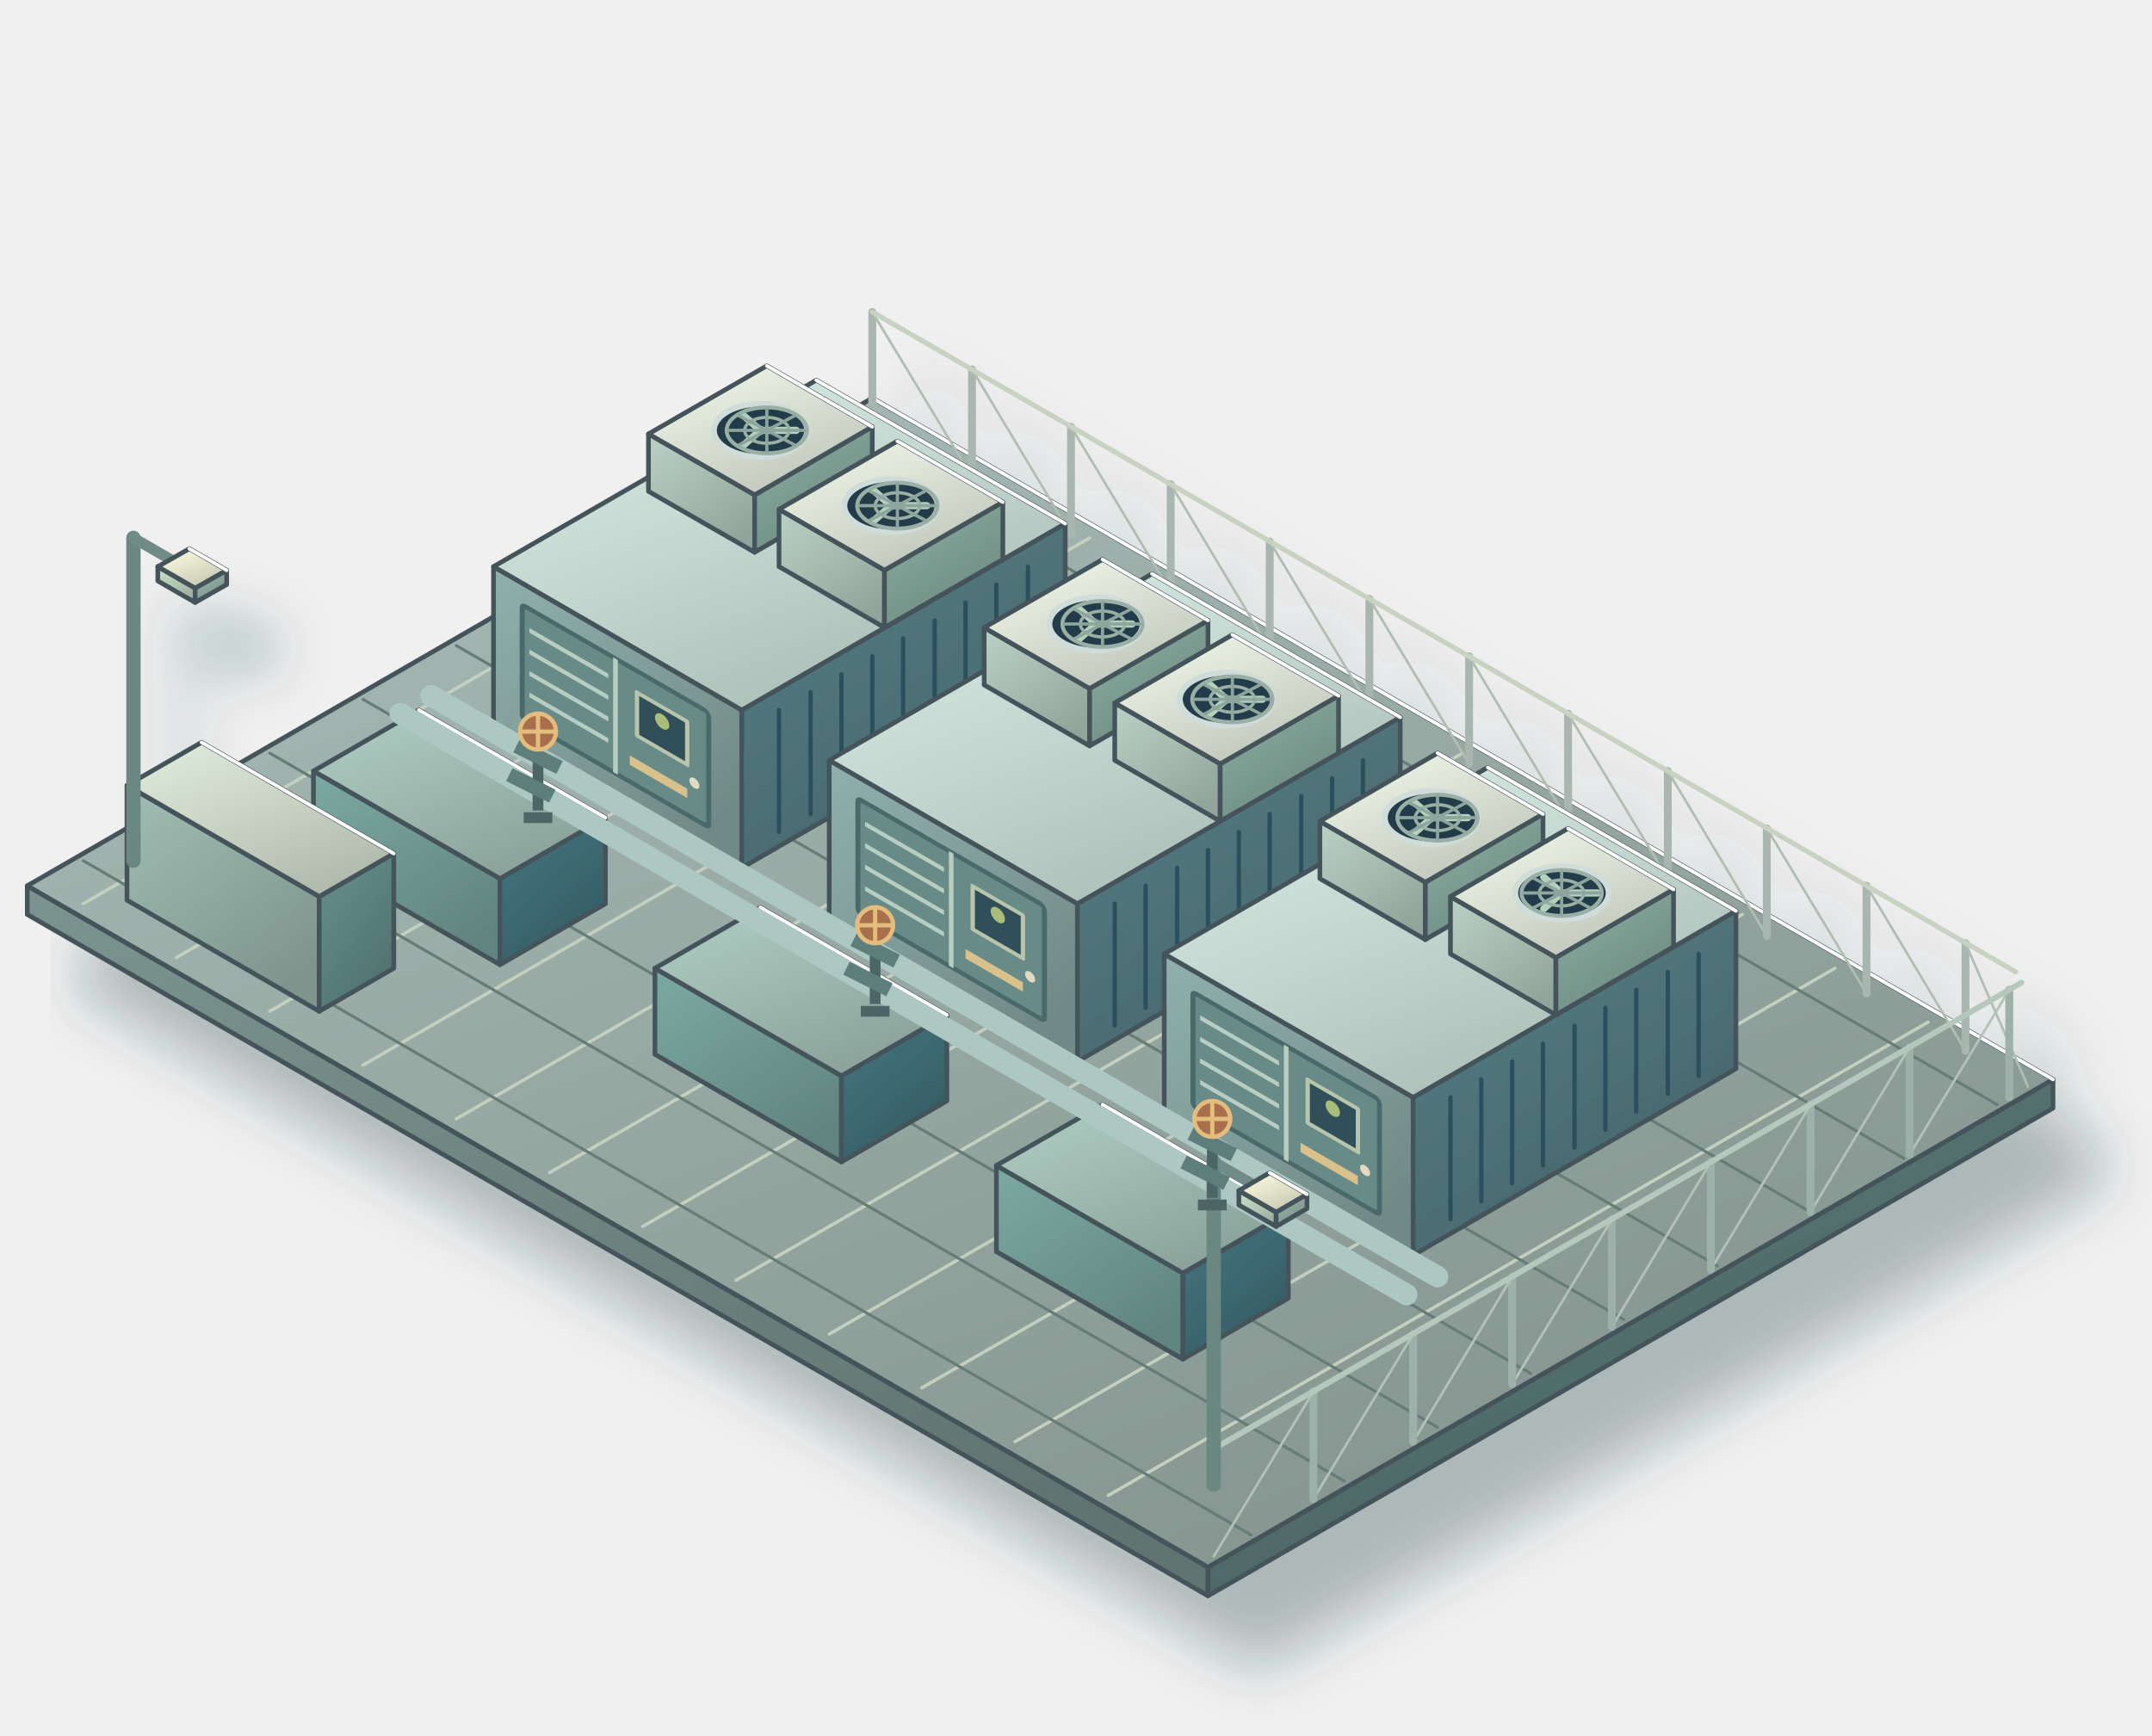
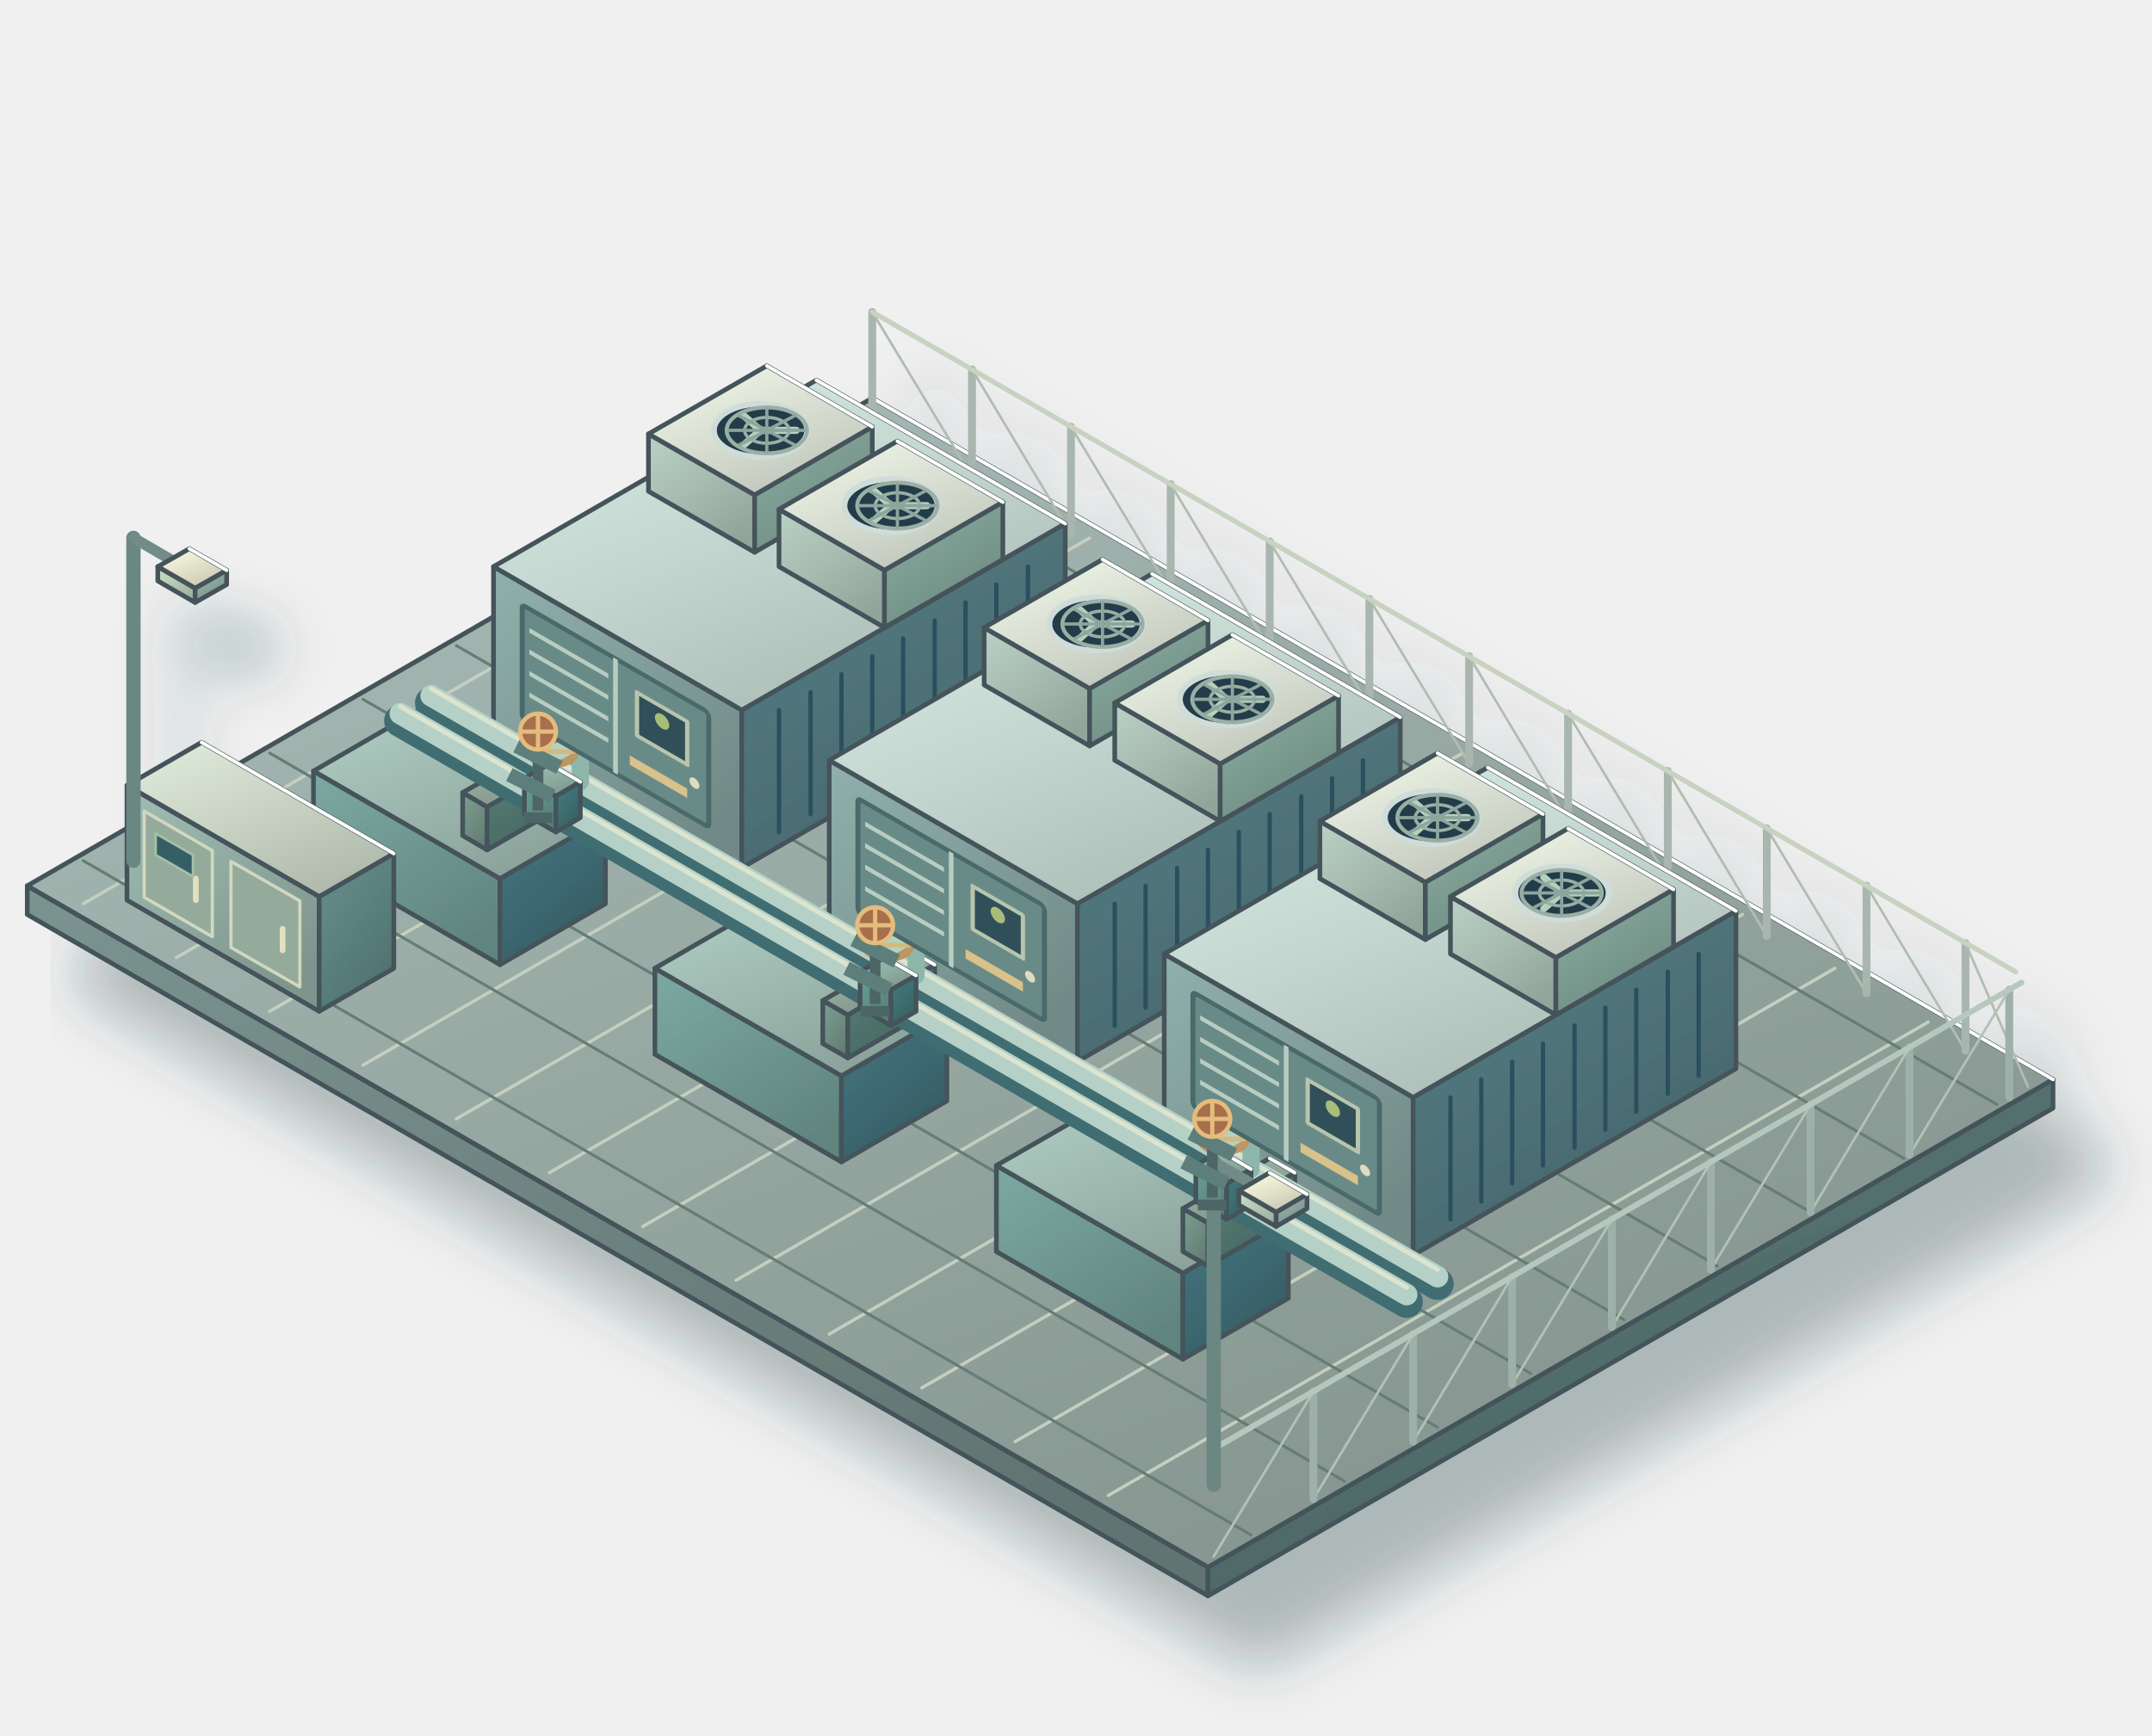
<svg xmlns="http://www.w3.org/2000/svg" viewBox="15 -12 300 242">
  <defs>
    <radialGradient id="foliage" cx="30%" cy="25%">
      <stop stop-color="#c6d58b" />
      <stop offset=".4" stop-color="#729558" />
      <stop offset="1" stop-color="#355d47" />
    </radialGradient>
    <linearGradient id="glass" x2="1" y2="1">
      <stop stop-color="#b4d8dc" />
      <stop offset=".45" stop-color="#4f7d8a" />
      <stop offset=".5" stop-color="#b3cace" />
      <stop offset="1" stop-color="#355461" />
    </linearGradient>
    <filter id="shadow" x="-35%" y="-35%" width="180%" height="190%">
      <feDropShadow dx="7" dy="10" stdDeviation="4" flood-color="#223c3c" flood-opacity=".32" />
    </filter>
    <linearGradient id="a7bbb0-wall" x1="0" y1="0" x2=".65" y2="1">
      <stop stop-color="#bbd1c5" />
      <stop offset=".52" stop-color="#a7bbb0" />
      <stop offset="1" stop-color="#93a59b" />
    </linearGradient>
    <linearGradient id="7c9c91-shade" x1="0" y1="0" x2=".65" y2="1">
      <stop stop-color="#8bafa2" />
      <stop offset=".52" stop-color="#7c9c91" />
      <stop offset="1" stop-color="#6d8980" />
    </linearGradient>
    <linearGradient id="d9e0d3-roof" x1="0" y1="0" x2=".65" y2="1">
      <stop stop-color="#f3fbec" />
      <stop offset=".52" stop-color="#d9e0d3" />
      <stop offset="1" stop-color="#bfc5ba" />
    </linearGradient>
    <linearGradient id="6e8480-wall" x1="0" y1="0" x2=".65" y2="1">
      <stop stop-color="#7b948f" />
      <stop offset=".52" stop-color="#6e8480" />
      <stop offset="1" stop-color="#617471" />
    </linearGradient>
    <linearGradient id="526f6c-shade" x1="0" y1="0" x2=".65" y2="1">
      <stop stop-color="#5c7c79" />
      <stop offset=".52" stop-color="#526f6c" />
      <stop offset="1" stop-color="#48625f" />
    </linearGradient>
    <linearGradient id="98a9a4-roof" x1="0" y1="0" x2=".65" y2="1">
      <stop stop-color="#aabdb8" />
      <stop offset=".52" stop-color="#98a9a4" />
      <stop offset="1" stop-color="#869590" />
    </linearGradient>
    <linearGradient id="819d99-wall" x1="0" y1="0" x2=".65" y2="1">
      <stop stop-color="#90b0ab" />
      <stop offset=".52" stop-color="#819d99" />
      <stop offset="1" stop-color="#728a87" />
    </linearGradient>
    <linearGradient id="4e7278-shade" x1="0" y1="0" x2=".65" y2="1">
      <stop stop-color="#578086" />
      <stop offset=".52" stop-color="#4e7278" />
      <stop offset="1" stop-color="#45646a" />
    </linearGradient>
    <linearGradient id="c3d6cf-roof" x1="0" y1="0" x2=".65" y2="1">
      <stop stop-color="#daf0e8" />
      <stop offset=".52" stop-color="#c3d6cf" />
      <stop offset="1" stop-color="#acbcb6" />
    </linearGradient>
    <linearGradient id="6e9790-wall" x1="0" y1="0" x2=".65" y2="1">
      <stop stop-color="#7ba9a1" />
      <stop offset=".52" stop-color="#6e9790" />
      <stop offset="1" stop-color="#61857f" />
    </linearGradient>
    <linearGradient id="3d6972-shade" x1="0" y1="0" x2=".65" y2="1">
      <stop stop-color="#447680" />
      <stop offset=".52" stop-color="#3d6972" />
      <stop offset="1" stop-color="#365c64" />
    </linearGradient>
    <linearGradient id="9db8af-roof" x1="0" y1="0" x2=".65" y2="1">
      <stop stop-color="#b0cec4" />
      <stop offset=".52" stop-color="#9db8af" />
      <stop offset="1" stop-color="#8aa29a" />
+     </linearGradient>
+     <linearGradient id="708e82-wall" x1="0" y1="0" x2=".65" y2="1">
+       <stop stop-color="#7d9f92" />
+       <stop offset=".52" stop-color="#708e82" />
+       <stop offset="1" stop-color="#637d72" />
+     </linearGradient>
+     <linearGradient id="4f736b-shade" x1="0" y1="0" x2=".65" y2="1">
+       <stop stop-color="#588178" />
+       <stop offset=".52" stop-color="#4f736b" />
+       <stop offset="1" stop-color="#46655e" />
+     </linearGradient>
+     <linearGradient id="91a79a-roof" x1="0" y1="0" x2=".65" y2="1">
+       <stop stop-color="#a2bbac" />
+       <stop offset=".52" stop-color="#91a79a" />
+       <stop offset="1" stop-color="#809388" />
+     </linearGradient>
+     <linearGradient id="608f85-wall" x1="0" y1="0" x2=".65" y2="1">
+       <stop stop-color="#6ca095" />
+       <stop offset=".52" stop-color="#608f85" />
+       <stop offset="1" stop-color="#547e75" />
+     </linearGradient>
+     <linearGradient id="3d6f71-shade" x1="0" y1="0" x2=".65" y2="1">
+       <stop stop-color="#447c7f" />
+       <stop offset=".52" stop-color="#3d6f71" />
+       <stop offset="1" stop-color="#366263" />
+     </linearGradient>
+     <linearGradient id="8eada1-roof" x1="0" y1="0" x2=".65" y2="1">
+       <stop stop-color="#9fc2b4" />
+       <stop offset=".52" stop-color="#8eada1" />
+       <stop offset="1" stop-color="#7d988e" />
    </linearGradient>
    <linearGradient id="8fa9a0-wall" x1="0" y1="0" x2=".65" y2="1">
      <stop stop-color="#a0bdb3" />
      <stop offset=".52" stop-color="#8fa9a0" />
      <stop offset="1" stop-color="#7e958d" />
    </linearGradient>
    <linearGradient id="5b817e-shade" x1="0" y1="0" x2=".65" y2="1">
      <stop stop-color="#66908d" />
      <stop offset=".52" stop-color="#5b817e" />
      <stop offset="1" stop-color="#50726f" />
    </linearGradient>
    <linearGradient id="c9d4c5-roof" x1="0" y1="0" x2=".65" y2="1">
      <stop stop-color="#e1eddd" />
      <stop offset=".52" stop-color="#c9d4c5" />
      <stop offset="1" stop-color="#b1bbad" />
    </linearGradient>
    <linearGradient id="b5c8b3-wall" x1="0" y1="0" x2=".65" y2="1">
      <stop stop-color="#cbe0c8" />
      <stop offset=".52" stop-color="#b5c8b3" />
      <stop offset="1" stop-color="#9fb09e" />
    </linearGradient>
    <linearGradient id="8ba59c-shade" x1="0" y1="0" x2=".65" y2="1">
      <stop stop-color="#9cb9af" />
      <stop offset=".52" stop-color="#8ba59c" />
      <stop offset="1" stop-color="#7a9189" />
    </linearGradient>
    <linearGradient id="e4e4cb-roof" x1="0" y1="0" x2=".65" y2="1">
      <stop stop-color="#ffffe3" />
      <stop offset=".52" stop-color="#e4e4cb" />
      <stop offset="1" stop-color="#c9c9b3" />
    </linearGradient>
  </defs>
  <style>.crane-boom{transform-origin:147px 21px;animation:sway 7s ease-in-out infinite alternate}@keyframes sway{to{transform:rotate(2deg)}}@media(prefers-reduced-motion:reduce){*{animation:none!important}}</style>
  <g filter="url(#shadow)">
    <polygon points="18.8,115.5 183.4,210.5 183.4,206.5 18.8,111.5" fill="url(#6e8480-wall)" stroke="#44535a" stroke-width="0.65" stroke-linejoin="round" />
    <polygon points="301.2,142.5 183.4,210.5 183.4,206.5 301.2,138.5" fill="url(#526f6c-shade)" stroke="#44535a" stroke-width="0.65" stroke-linejoin="round" />
    <polygon points="136.6,43.5 301.2,138.5 183.4,206.5 18.8,111.5" fill="url(#98a9a4-roof)" stroke="#44535a" stroke-width="0.65" stroke-linejoin="round" />
    <path d="M136.6,43.5 L301.2,138.5" fill="none" stroke="#ffffff" stroke-width="0.5" stroke-linecap="round" />
    <path d="M140.9,48.0 L26.6,114.0" fill="none" stroke="#c5cfbf" stroke-width="0.45" stroke-linecap="round" />
    <path d="M153.9,55.5 L39.6,121.5" fill="none" stroke="#c5cfbf" stroke-width="0.45" stroke-linecap="round" />
    <path d="M166.9,63.0 L52.6,129.0" fill="none" stroke="#c5cfbf" stroke-width="0.45" stroke-linecap="round" />
    <path d="M179.9,70.5 L65.6,136.5" fill="none" stroke="#c5cfbf" stroke-width="0.45" stroke-linecap="round" />
    <path d="M192.9,78.0 L78.6,144.0" fill="none" stroke="#c5cfbf" stroke-width="0.45" stroke-linecap="round" />
    <path d="M205.9,85.5 L91.6,151.5" fill="none" stroke="#c5cfbf" stroke-width="0.45" stroke-linecap="round" />
    <path d="M218.9,93.0 L104.6,159.0" fill="none" stroke="#c5cfbf" stroke-width="0.45" stroke-linecap="round" />
    <path d="M231.9,100.5 L117.6,166.5" fill="none" stroke="#c5cfbf" stroke-width="0.45" stroke-linecap="round" />
    <path d="M244.9,108.0 L130.6,174.0" fill="none" stroke="#c5cfbf" stroke-width="0.45" stroke-linecap="round" />
    <path d="M257.9,115.5 L143.5,181.5" fill="none" stroke="#c5cfbf" stroke-width="0.45" stroke-linecap="round" />
    <path d="M270.8,123.0 L156.5,189.0" fill="none" stroke="#c5cfbf" stroke-width="0.45" stroke-linecap="round" />
    <path d="M283.8,130.5 L169.5,196.5" fill="none" stroke="#c5cfbf" stroke-width="0.45" stroke-linecap="round" />
    <path d="M130.6,48.0 L293.4,142.0" fill="none" stroke="#657d76" stroke-width="0.4" stroke-linecap="round" />
    <path d="M117.6,55.5 L280.4,149.5" fill="none" stroke="#657d76" stroke-width="0.4" stroke-linecap="round" />
    <path d="M104.6,63.0 L267.4,157.0" fill="none" stroke="#657d76" stroke-width="0.4" stroke-linecap="round" />
    <path d="M91.6,70.5 L254.4,164.5" fill="none" stroke="#657d76" stroke-width="0.4" stroke-linecap="round" />
    <path d="M78.6,78.0 L241.4,172.0" fill="none" stroke="#657d76" stroke-width="0.4" stroke-linecap="round" />
    <path d="M65.6,85.5 L228.4,179.5" fill="none" stroke="#657d76" stroke-width="0.4" stroke-linecap="round" />
    <path d="M52.6,93.0 L215.4,187.0" fill="none" stroke="#657d76" stroke-width="0.4" stroke-linecap="round" />
    <path d="M39.6,100.5 L202.4,194.5" fill="none" stroke="#657d76" stroke-width="0.4" stroke-linecap="round" />
    <path d="M26.6,108.0 L189.4,202.0" fill="none" stroke="#657d76" stroke-width="0.4" stroke-linecap="round" />
    <path d="M136.6,46.5 L136.6,31.5" fill="none" stroke="#a9b6af" stroke-width="1.1" stroke-linecap="round" />
    <path d="M136.6,31.5 L150.5,54.5" fill="none" stroke="#b0bdb1" stroke-width="0.35" stroke-linecap="round" />
    <path d="M150.5,54.5 L150.5,39.5" fill="none" stroke="#a9b6af" stroke-width="1.1" stroke-linecap="round" />
    <path d="M150.5,39.5 L164.3,62.5" fill="none" stroke="#b0bdb1" stroke-width="0.35" stroke-linecap="round" />
    <path d="M164.3,62.5 L164.3,47.5" fill="none" stroke="#a9b6af" stroke-width="1.1" stroke-linecap="round" />
    <path d="M164.3,47.5 L178.2,70.5" fill="none" stroke="#b0bdb1" stroke-width="0.35" stroke-linecap="round" />
    <path d="M178.2,70.5 L178.2,55.5" fill="none" stroke="#a9b6af" stroke-width="1.1" stroke-linecap="round" />
    <path d="M178.2,55.5 L192.0,78.5" fill="none" stroke="#b0bdb1" stroke-width="0.35" stroke-linecap="round" />
    <path d="M192.0,78.5 L192.0,63.5" fill="none" stroke="#a9b6af" stroke-width="1.1" stroke-linecap="round" />
    <path d="M192.0,63.5 L205.9,86.5" fill="none" stroke="#b0bdb1" stroke-width="0.35" stroke-linecap="round" />
    <path d="M205.9,86.5 L205.9,71.5" fill="none" stroke="#a9b6af" stroke-width="1.1" stroke-linecap="round" />
    <path d="M205.9,71.5 L219.8,94.5" fill="none" stroke="#b0bdb1" stroke-width="0.35" stroke-linecap="round" />
    <path d="M219.8,94.5 L219.8,79.5" fill="none" stroke="#a9b6af" stroke-width="1.1" stroke-linecap="round" />
    <path d="M219.8,79.5 L233.6,102.5" fill="none" stroke="#b0bdb1" stroke-width="0.35" stroke-linecap="round" />
    <path d="M233.6,102.5 L233.6,87.5" fill="none" stroke="#a9b6af" stroke-width="1.1" stroke-linecap="round" />
    <path d="M233.6,87.5 L247.5,110.5" fill="none" stroke="#b0bdb1" stroke-width="0.35" stroke-linecap="round" />
    <path d="M247.5,110.5 L247.5,95.5" fill="none" stroke="#a9b6af" stroke-width="1.1" stroke-linecap="round" />
    <path d="M247.5,95.5 L261.3,118.5" fill="none" stroke="#b0bdb1" stroke-width="0.35" stroke-linecap="round" />
    <path d="M261.3,118.5 L261.3,103.5" fill="none" stroke="#a9b6af" stroke-width="1.1" stroke-linecap="round" />
    <path d="M261.3,103.5 L275.2,126.5" fill="none" stroke="#b0bdb1" stroke-width="0.35" stroke-linecap="round" />
    <path d="M275.2,126.5 L275.2,111.5" fill="none" stroke="#a9b6af" stroke-width="1.1" stroke-linecap="round" />
    <path d="M275.2,111.5 L289.0,134.5" fill="none" stroke="#b0bdb1" stroke-width="0.35" stroke-linecap="round" />
    <path d="M289.0,134.5 L289.0,119.5" fill="none" stroke="#a9b6af" stroke-width="1.1" stroke-linecap="round" />
    <path d="M289.0,119.5 L297.7,139.5" fill="none" stroke="#b0bdb1" stroke-width="0.35" stroke-linecap="round" />
    <path d="M136.6,31.5 L296.0,123.5" fill="none" stroke="#c8d2c1" stroke-width="0.7" stroke-linecap="round" />
    <path d="M295.1,141.0 L295.1,126.0" fill="none" stroke="#9eb0aa" stroke-width="1.1" stroke-linecap="round" />
    <path d="M295.1,126.0 L281.2,149.0" fill="none" stroke="#b4c2b6" stroke-width="0.35" stroke-linecap="round" />
    <path d="M281.2,149.0 L281.2,134.0" fill="none" stroke="#9eb0aa" stroke-width="1.1" stroke-linecap="round" />
    <path d="M281.2,134.0 L267.4,157.0" fill="none" stroke="#b4c2b6" stroke-width="0.35" stroke-linecap="round" />
    <path d="M267.4,157.0 L267.4,142.0" fill="none" stroke="#9eb0aa" stroke-width="1.1" stroke-linecap="round" />
    <path d="M267.4,142.0 L253.5,165.0" fill="none" stroke="#b4c2b6" stroke-width="0.35" stroke-linecap="round" />
    <path d="M253.5,165.0 L253.5,150.0" fill="none" stroke="#9eb0aa" stroke-width="1.1" stroke-linecap="round" />
    <path d="M253.5,150.0 L239.7,173.0" fill="none" stroke="#b4c2b6" stroke-width="0.35" stroke-linecap="round" />
    <path d="M239.7,173.0 L239.7,158.0" fill="none" stroke="#9eb0aa" stroke-width="1.1" stroke-linecap="round" />
    <path d="M239.7,158.0 L225.8,181.0" fill="none" stroke="#b4c2b6" stroke-width="0.35" stroke-linecap="round" />
    <path d="M225.8,181.0 L225.8,166.0" fill="none" stroke="#9eb0aa" stroke-width="1.1" stroke-linecap="round" />
    <path d="M225.8,166.0 L212.0,189.0" fill="none" stroke="#b4c2b6" stroke-width="0.35" stroke-linecap="round" />
    <path d="M212.0,189.0 L212.0,174.0" fill="none" stroke="#9eb0aa" stroke-width="1.1" stroke-linecap="round" />
    <path d="M212.0,174.0 L198.1,197.0" fill="none" stroke="#b4c2b6" stroke-width="0.35" stroke-linecap="round" />
    <path d="M198.1,197.0 L198.1,182.0" fill="none" stroke="#9eb0aa" stroke-width="1.1" stroke-linecap="round" />
    <path d="M198.1,182.0 L184.2,205.0" fill="none" stroke="#b4c2b6" stroke-width="0.35" stroke-linecap="round" />
    <path d="M296.8,125.0 L184.2,190.0" fill="none" stroke="#b6c8be" stroke-width="0.8" stroke-linecap="round" />
    <polygon points="83.8,89.0 118.4,109.0 118.4,87.0 83.8,67.0" fill="url(#819d99-wall)" stroke="#44535a" stroke-width="0.65" stroke-linejoin="round" />
    <polygon points="163.5,83.0 118.4,109.0 118.4,87.0 163.5,61.0" fill="url(#4e7278-shade)" stroke="#44535a" stroke-width="0.65" stroke-linejoin="round" />
    <polygon points="128.8,41.0 163.5,61.0 118.4,87.0 83.8,67.0" fill="url(#c3d6cf-roof)" stroke="#44535a" stroke-width="0.65" stroke-linejoin="round" />
    <path d="M128.8,41.0 L163.5,61.0" fill="none" stroke="#ffffff" stroke-width="0.5" stroke-linecap="round" />
    <polygon points="105.4,56.5 120.2,65.0 120.2,57.0 105.4,48.5" fill="url(#a7bbb0-wall)" stroke="#44535a" stroke-width="0.65" stroke-linejoin="round" />
    <polygon points="136.6,55.5 120.2,65.0 120.2,57.0 136.6,47.5" fill="url(#7c9c91-shade)" stroke="#44535a" stroke-width="0.65" stroke-linejoin="round" />
    <polygon points="121.9,39.0 136.6,47.5 120.2,57.0 105.4,48.5" fill="url(#d9e0d3-roof)" stroke="#44535a" stroke-width="0.65" stroke-linejoin="round" />
    <path d="M121.9,39.0 L136.6,47.5" fill="none" stroke="#ffffff" stroke-width="0.5" stroke-linecap="round" />
    <ellipse cx="121.03" cy="48.0" rx="6.5" ry="3.7" fill="#203d49" stroke="#d0dcda" stroke-width=".8" />
    <path d="M121.0,48.0 L126.0,48.0" fill="none" stroke="#b5d0bc" stroke-width="1" stroke-linecap="round" />
    <path d="M121.0,48.0 L118.5,50.2" fill="none" stroke="#b5d0bc" stroke-width="1" stroke-linecap="round" />
    <path d="M121.0,48.0 L118.5,45.8" fill="none" stroke="#b5d0bc" stroke-width="1" stroke-linecap="round" />
    <polygon points="123.6,67.0 138.3,75.5 138.3,67.5 123.6,59.0" fill="url(#a7bbb0-wall)" stroke="#44535a" stroke-width="0.65" stroke-linejoin="round" />
    <polygon points="154.8,66.0 138.3,75.5 138.3,67.5 154.8,58.0" fill="url(#7c9c91-shade)" stroke="#44535a" stroke-width="0.65" stroke-linejoin="round" />
    <polygon points="140.1,49.5 154.8,58.0 138.3,67.5 123.6,59.0" fill="url(#d9e0d3-roof)" stroke="#44535a" stroke-width="0.65" stroke-linejoin="round" />
    <path d="M140.1,49.5 L154.8,58.0" fill="none" stroke="#ffffff" stroke-width="0.5" stroke-linecap="round" />
    <ellipse cx="139.216" cy="58.5" rx="6.5" ry="3.7" fill="#203d49" stroke="#d0dcda" stroke-width=".8" />
    <path d="M139.2,58.5 L144.2,58.5" fill="none" stroke="#b5d0bc" stroke-width="1" stroke-linecap="round" />
    <path d="M139.2,58.5 L136.7,60.7" fill="none" stroke="#b5d0bc" stroke-width="1" stroke-linecap="round" />
    <path d="M139.2,58.5 L136.7,56.3" fill="none" stroke="#b5d0bc" stroke-width="1" stroke-linecap="round" />
    <path d="M158.3,84.0 L158.3,67.0" fill="none" stroke="#294f5d" stroke-width="0.6" stroke-linecap="round" />
    <path d="M153.9,86.5 L153.9,69.5" fill="none" stroke="#294f5d" stroke-width="0.6" stroke-linecap="round" />
    <path d="M149.6,89.0 L149.6,72.0" fill="none" stroke="#294f5d" stroke-width="0.6" stroke-linecap="round" />
    <path d="M145.3,91.5 L145.3,74.5" fill="none" stroke="#294f5d" stroke-width="0.6" stroke-linecap="round" />
    <path d="M140.9,94.0 L140.9,77.0" fill="none" stroke="#294f5d" stroke-width="0.6" stroke-linecap="round" />
    <path d="M136.6,96.5 L136.6,79.5" fill="none" stroke="#294f5d" stroke-width="0.6" stroke-linecap="round" />
    <path d="M132.3,99.0 L132.3,82.0" fill="none" stroke="#294f5d" stroke-width="0.6" stroke-linecap="round" />
    <path d="M128.0,101.5 L128.0,84.5" fill="none" stroke="#294f5d" stroke-width="0.6" stroke-linecap="round" />
    <path d="M123.6,104.0 L123.6,87.0" fill="none" stroke="#294f5d" stroke-width="0.6" stroke-linecap="round" />
    <polygon points="130.6,116.0 165.2,136.0 165.2,114.0 130.6,94.0" fill="url(#819d99-wall)" stroke="#44535a" stroke-width="0.65" stroke-linejoin="round" />
    <polygon points="210.2,110.0 165.2,136.0 165.2,114.0 210.2,88.0" fill="url(#4e7278-shade)" stroke="#44535a" stroke-width="0.65" stroke-linejoin="round" />
    <polygon points="175.6,68.0 210.2,88.0 165.2,114.0 130.6,94.0" fill="url(#c3d6cf-roof)" stroke="#44535a" stroke-width="0.65" stroke-linejoin="round" />
    <path d="M175.6,68.0 L210.2,88.0" fill="none" stroke="#ffffff" stroke-width="0.5" stroke-linecap="round" />
    <polygon points="152.2,83.5 166.9,92.0 166.9,84.0 152.2,75.5" fill="url(#a7bbb0-wall)" stroke="#44535a" stroke-width="0.65" stroke-linejoin="round" />
    <polygon points="183.4,82.5 166.9,92.0 166.9,84.0 183.4,74.5" fill="url(#7c9c91-shade)" stroke="#44535a" stroke-width="0.65" stroke-linejoin="round" />
    <polygon points="168.7,66.0 183.4,74.5 166.9,84.0 152.2,75.5" fill="url(#d9e0d3-roof)" stroke="#44535a" stroke-width="0.65" stroke-linejoin="round" />
    <path d="M168.7,66.0 L183.4,74.5" fill="none" stroke="#ffffff" stroke-width="0.5" stroke-linecap="round" />
    <ellipse cx="167.794" cy="75.0" rx="6.5" ry="3.7" fill="#203d49" stroke="#d0dcda" stroke-width=".8" />
    <path d="M167.8,75.0 L172.8,75.0" fill="none" stroke="#b5d0bc" stroke-width="1" stroke-linecap="round" />
    <path d="M167.8,75.0 L165.3,77.2" fill="none" stroke="#b5d0bc" stroke-width="1" stroke-linecap="round" />
    <path d="M167.8,75.0 L165.3,72.8" fill="none" stroke="#b5d0bc" stroke-width="1" stroke-linecap="round" />
    <polygon points="170.4,94.0 185.1,102.5 185.1,94.5 170.4,86.0" fill="url(#a7bbb0-wall)" stroke="#44535a" stroke-width="0.65" stroke-linejoin="round" />
    <polygon points="201.6,93.0 185.1,102.5 185.1,94.5 201.6,85.0" fill="url(#7c9c91-shade)" stroke="#44535a" stroke-width="0.65" stroke-linejoin="round" />
    <polygon points="186.8,76.5 201.6,85.0 185.1,94.5 170.4,86.0" fill="url(#d9e0d3-roof)" stroke="#44535a" stroke-width="0.65" stroke-linejoin="round" />
    <path d="M186.8,76.5 L201.6,85.0" fill="none" stroke="#ffffff" stroke-width="0.5" stroke-linecap="round" />
    <ellipse cx="185.98" cy="85.5" rx="6.5" ry="3.7" fill="#203d49" stroke="#d0dcda" stroke-width=".8" />
    <path d="M186.0,85.5 L191.0,85.5" fill="none" stroke="#b5d0bc" stroke-width="1" stroke-linecap="round" />
    <path d="M186.0,85.5 L183.5,87.7" fill="none" stroke="#b5d0bc" stroke-width="1" stroke-linecap="round" />
    <path d="M186.0,85.5 L183.5,83.3" fill="none" stroke="#b5d0bc" stroke-width="1" stroke-linecap="round" />
    <path d="M205.0,111.0 L205.0,94.0" fill="none" stroke="#294f5d" stroke-width="0.6" stroke-linecap="round" />
    <path d="M200.7,113.5 L200.7,96.5" fill="none" stroke="#294f5d" stroke-width="0.6" stroke-linecap="round" />
    <path d="M196.4,116.0 L196.4,99.0" fill="none" stroke="#294f5d" stroke-width="0.6" stroke-linecap="round" />
    <path d="M192.0,118.5 L192.0,101.5" fill="none" stroke="#294f5d" stroke-width="0.6" stroke-linecap="round" />
    <path d="M187.7,121.0 L187.7,104.0" fill="none" stroke="#294f5d" stroke-width="0.6" stroke-linecap="round" />
    <path d="M183.4,123.5 L183.4,106.5" fill="none" stroke="#294f5d" stroke-width="0.6" stroke-linecap="round" />
    <path d="M179.1,126.0 L179.1,109.0" fill="none" stroke="#294f5d" stroke-width="0.6" stroke-linecap="round" />
    <path d="M174.7,128.5 L174.7,111.5" fill="none" stroke="#294f5d" stroke-width="0.6" stroke-linecap="round" />
    <path d="M170.4,131.0 L170.4,114.0" fill="none" stroke="#294f5d" stroke-width="0.6" stroke-linecap="round" />
    <polygon points="177.3,143.0 212.0,163.0 212.0,141.0 177.3,121.0" fill="url(#819d99-wall)" stroke="#44535a" stroke-width="0.65" stroke-linejoin="round" />
    <polygon points="257.0,137.0 212.0,163.0 212.0,141.0 257.0,115.0" fill="url(#4e7278-shade)" stroke="#44535a" stroke-width="0.65" stroke-linejoin="round" />
    <polygon points="222.4,95.0 257.0,115.0 212.0,141.0 177.3,121.0" fill="url(#c3d6cf-roof)" stroke="#44535a" stroke-width="0.65" stroke-linejoin="round" />
    <path d="M222.4,95.0 L257.0,115.0" fill="none" stroke="#ffffff" stroke-width="0.5" stroke-linecap="round" />
    <polygon points="199.0,110.5 213.7,119.0 213.7,111.0 199.0,102.5" fill="url(#a7bbb0-wall)" stroke="#44535a" stroke-width="0.65" stroke-linejoin="round" />
    <polygon points="230.1,109.5 213.7,119.0 213.7,111.0 230.1,101.5" fill="url(#7c9c91-shade)" stroke="#44535a" stroke-width="0.65" stroke-linejoin="round" />
    <polygon points="215.4,93.0 230.1,101.5 213.7,111.0 199.0,102.5" fill="url(#d9e0d3-roof)" stroke="#44535a" stroke-width="0.65" stroke-linejoin="round" />
    <path d="M215.4,93.0 L230.1,101.5" fill="none" stroke="#ffffff" stroke-width="0.5" stroke-linecap="round" />
    <ellipse cx="214.558" cy="102.0" rx="6.5" ry="3.7" fill="#203d49" stroke="#d0dcda" stroke-width=".8" />
    <path d="M214.6,102.0 L219.6,102.0" fill="none" stroke="#b5d0bc" stroke-width="1" stroke-linecap="round" />
    <path d="M214.6,102.0 L212.1,104.2" fill="none" stroke="#b5d0bc" stroke-width="1" stroke-linecap="round" />
    <path d="M214.6,102.0 L212.1,99.8" fill="none" stroke="#b5d0bc" stroke-width="1" stroke-linecap="round" />
    <polygon points="217.2,121.0 231.9,129.5 231.9,121.5 217.2,113.0" fill="url(#a7bbb0-wall)" stroke="#44535a" stroke-width="0.65" stroke-linejoin="round" />
    <polygon points="248.3,120.0 231.9,129.5 231.9,121.5 248.3,112.0" fill="url(#7c9c91-shade)" stroke="#44535a" stroke-width="0.65" stroke-linejoin="round" />
    <polygon points="233.6,103.5 248.3,112.0 231.9,121.5 217.2,113.0" fill="url(#d9e0d3-roof)" stroke="#44535a" stroke-width="0.65" stroke-linejoin="round" />
    <path d="M233.6,103.5 L248.3,112.0" fill="none" stroke="#ffffff" stroke-width="0.5" stroke-linecap="round" />
    <ellipse cx="232.744" cy="112.5" rx="6.5" ry="3.7" fill="#203d49" stroke="#d0dcda" stroke-width=".8" />
    <path d="M232.7,112.5 L237.7,112.5" fill="none" stroke="#b5d0bc" stroke-width="1" stroke-linecap="round" />
    <path d="M232.7,112.5 L230.2,114.7" fill="none" stroke="#b5d0bc" stroke-width="1" stroke-linecap="round" />
    <path d="M232.7,112.5 L230.2,110.3" fill="none" stroke="#b5d0bc" stroke-width="1" stroke-linecap="round" />
    <path d="M251.8,138.0 L251.8,121.0" fill="none" stroke="#294f5d" stroke-width="0.6" stroke-linecap="round" />
    <path d="M247.5,140.5 L247.5,123.5" fill="none" stroke="#294f5d" stroke-width="0.6" stroke-linecap="round" />
    <path d="M243.1,143.0 L243.1,126.0" fill="none" stroke="#294f5d" stroke-width="0.6" stroke-linecap="round" />
    <path d="M238.8,145.5 L238.8,128.5" fill="none" stroke="#294f5d" stroke-width="0.6" stroke-linecap="round" />
    <path d="M234.5,148.0 L234.5,131.0" fill="none" stroke="#294f5d" stroke-width="0.6" stroke-linecap="round" />
    <path d="M230.1,150.5 L230.1,133.5" fill="none" stroke="#294f5d" stroke-width="0.6" stroke-linecap="round" />
    <path d="M225.8,153.0 L225.8,136.0" fill="none" stroke="#294f5d" stroke-width="0.6" stroke-linecap="round" />
    <path d="M221.5,155.5 L221.5,138.5" fill="none" stroke="#294f5d" stroke-width="0.6" stroke-linecap="round" />
    <path d="M217.2,158.0 L217.2,141.0" fill="none" stroke="#294f5d" stroke-width="0.6" stroke-linecap="round" />
    <polygon points="58.7,107.5 84.7,122.5 84.7,110.5 58.7,95.5" fill="url(#6e9790-wall)" stroke="#44535a" stroke-width="0.65" stroke-linejoin="round" />
    <polygon points="99.4,114.0 84.7,122.5 84.7,110.5 99.4,102.0" fill="url(#3d6972-shade)" stroke="#44535a" stroke-width="0.65" stroke-linejoin="round" />
    <polygon points="73.4,87.0 99.4,102.0 84.7,110.5 58.7,95.5" fill="url(#9db8af-roof)" stroke="#44535a" stroke-width="0.65" stroke-linejoin="round" />
    <path d="M73.4,87.0 L99.4,102.0" fill="none" stroke="#ffffff" stroke-width="0.5" stroke-linecap="round" />
    <polygon points="106.3,135.0 132.3,150.0 132.3,138.0 106.3,123.0" fill="url(#6e9790-wall)" stroke="#44535a" stroke-width="0.65" stroke-linejoin="round" />
    <polygon points="147.0,141.5 132.3,150.0 132.3,138.0 147.0,129.5" fill="url(#3d6972-shade)" stroke="#44535a" stroke-width="0.65" stroke-linejoin="round" />
    <polygon points="121.0,114.5 147.0,129.5 132.3,138.0 106.3,123.0" fill="url(#9db8af-roof)" stroke="#44535a" stroke-width="0.65" stroke-linejoin="round" />
    <path d="M121.0,114.5 L147.0,129.5" fill="none" stroke="#ffffff" stroke-width="0.5" stroke-linecap="round" />
    <polygon points="153.9,162.5 179.9,177.5 179.9,165.5 153.9,150.5" fill="url(#6e9790-wall)" stroke="#44535a" stroke-width="0.65" stroke-linejoin="round" />
    <polygon points="194.6,169.0 179.9,177.5 179.9,165.5 194.6,157.0" fill="url(#3d6972-shade)" stroke="#44535a" stroke-width="0.65" stroke-linejoin="round" />
    <polygon points="168.7,142.0 194.6,157.0 179.9,165.5 153.9,150.5" fill="url(#9db8af-roof)" stroke="#44535a" stroke-width="0.65" stroke-linejoin="round" />
    <path d="M168.7,142.0 L194.6,157.0" fill="none" stroke="#ffffff" stroke-width="0.5" stroke-linecap="round" />
-     <path d="M75.1,85.0 L215.4,166.0" fill="none" stroke="#adc8c3" stroke-width="3" stroke-linecap="round" />
-     <path d="M70.8,87.5 L211.1,168.5" fill="none" stroke="#adc8c3" stroke-width="3" stroke-linecap="round" />
-     <polygon points="32.7,113.5 59.5,129.0 59.5,113.0 32.7,97.5" fill="url(#8fa9a0-wall)" stroke="#44535a" stroke-width="0.65" stroke-linejoin="round" />
-     <polygon points="69.9,123.0 59.5,129.0 59.5,113.0 69.9,107.0" fill="url(#5b817e-shade)" stroke="#44535a" stroke-width="0.65" stroke-linejoin="round" />
-     <polygon points="43.1,91.5 69.9,107.0 59.5,113.0 32.7,97.5" fill="url(#c9d4c5-roof)" stroke="#44535a" stroke-width="0.65" stroke-linejoin="round" />
-     <path d="M43.1,91.5 L69.9,107.0" fill="none" stroke="#ffffff" stroke-width="0.5" stroke-linecap="round" />
+     <g data-testid="cooling-yard-pipework">
+       <polygon points="79.5,104.5 82.9,106.5 82.9,100.5 79.5,98.5" fill="url(#708e82-wall)" stroke="#44535a" stroke-width="0.65" stroke-linejoin="round" />
+       <polygon points="95.0,99.5 82.9,106.5 82.9,100.5 95.0,93.5" fill="url(#4f736b-shade)" stroke="#44535a" stroke-width="0.65" stroke-linejoin="round" />
+       <polygon points="91.6,91.5 95.0,93.5 82.9,100.5 79.5,98.5" fill="url(#91a79a-roof)" stroke="#44535a" stroke-width="0.65" stroke-linejoin="round" />
+       <path d="M91.6,91.5 L95.0,93.5" fill="none" stroke="#ffffff" stroke-width="0.5" stroke-linecap="round" />
+       <polygon points="129.7,133.5 133.2,135.5 133.2,129.5 129.7,127.5" fill="url(#708e82-wall)" stroke="#44535a" stroke-width="0.65" stroke-linejoin="round" />
+       <polygon points="145.3,128.5 133.2,135.5 133.2,129.5 145.3,122.5" fill="url(#4f736b-shade)" stroke="#44535a" stroke-width="0.65" stroke-linejoin="round" />
+       <polygon points="141.8,120.5 145.3,122.5 133.2,129.5 129.7,127.5" fill="url(#91a79a-roof)" stroke="#44535a" stroke-width="0.65" stroke-linejoin="round" />
+       <path d="M141.8,120.5 L145.3,122.5" fill="none" stroke="#ffffff" stroke-width="0.5" stroke-linecap="round" />
+       <polygon points="179.9,162.5 183.4,164.5 183.4,158.5 179.9,156.5" fill="url(#708e82-wall)" stroke="#44535a" stroke-width="0.65" stroke-linejoin="round" />
+       <polygon points="195.5,157.5 183.4,164.5 183.4,158.5 195.5,151.5" fill="url(#4f736b-shade)" stroke="#44535a" stroke-width="0.65" stroke-linejoin="round" />
+       <polygon points="192.0,149.5 195.5,151.5 183.4,158.5 179.9,156.5" fill="url(#91a79a-roof)" stroke="#44535a" stroke-width="0.65" stroke-linejoin="round" />
+       <path d="M192.0,149.5 L195.5,151.5" fill="none" stroke="#ffffff" stroke-width="0.5" stroke-linecap="round" />
+       <path d="M75.1,86.0 L215.4,167.0" fill="none" stroke="#416d71" stroke-width="4.5" stroke-linecap="round" />
+       <path d="M75.1,85.0 L215.4,166.0" fill="none" stroke="#b5d1c7" stroke-width="3" stroke-linecap="round" />
+       <path d="M75.1,84.0 L215.4,165.0" fill="none" stroke="#dce4cf" stroke-width="0.65" stroke-linecap="round" />
+       <path d="M70.8,88.5 L211.1,169.5" fill="none" stroke="#416d71" stroke-width="4.5" stroke-linecap="round" />
+       <path d="M70.8,87.5 L211.1,168.5" fill="none" stroke="#b5d1c7" stroke-width="3" stroke-linecap="round" />
+       <path d="M70.8,86.5 L211.1,167.5" fill="none" stroke="#dce4cf" stroke-width="0.65" stroke-linecap="round" />
+       <path d="M95.9,97.0 L95.9,91.0" fill="none" stroke="#8db7aa" stroke-width="2.4" stroke-linecap="round" />
+       <path d="M95.9,91.0 L102.8,87.0" fill="none" stroke="#b5d1bf" stroke-width="2.4" stroke-linecap="round" />
+       <path d="M91.6,99.5 L91.6,93.5" fill="none" stroke="#8db7aa" stroke-width="2.4" stroke-linecap="round" />
+       <path d="M91.6,93.5 L102.8,87.0" fill="none" stroke="#b5d1bf" stroke-width="2.4" stroke-linecap="round" />
+       <polygon points="88.1,101.5 92.5,104.0 92.5,99.0 88.1,96.5" fill="url(#608f85-wall)" stroke="#44535a" stroke-width="0.65" stroke-linejoin="round" />
+       <polygon points="95.9,102.0 92.5,104.0 92.5,99.0 95.9,97.0" fill="url(#3d6f71-shade)" stroke="#44535a" stroke-width="0.65" stroke-linejoin="round" />
+       <polygon points="91.6,94.5 95.9,97.0 92.5,99.0 88.1,96.5" fill="url(#8eada1-roof)" stroke="#44535a" stroke-width="0.65" stroke-linejoin="round" />
+       <path d="M91.6,94.5 L95.9,97.0" fill="none" stroke="#ffffff" stroke-width="0.5" stroke-linecap="round" />
+       <ellipse cx="92.019" cy="92.75" rx="3.2" ry="1.8" fill="none" stroke="#bd9660" stroke-width="1.1" />
+       <path d="M89.0,92.8 L95.0,92.8" fill="none" stroke="#d3ba80" stroke-width="0.65" stroke-linecap="round" />
+       <path d="M142.7,124.0 L142.7,118.0" fill="none" stroke="#8db7aa" stroke-width="2.4" stroke-linecap="round" />
+       <path d="M142.7,118.0 L149.6,114.0" fill="none" stroke="#b5d1bf" stroke-width="2.4" stroke-linecap="round" />
+       <path d="M138.3,126.5 L138.3,120.5" fill="none" stroke="#8db7aa" stroke-width="2.4" stroke-linecap="round" />
+       <path d="M138.3,120.5 L149.6,114.0" fill="none" stroke="#b5d1bf" stroke-width="2.4" stroke-linecap="round" />
+       <polygon points="134.9,128.5 139.2,131.0 139.2,126.0 134.9,123.5" fill="url(#608f85-wall)" stroke="#44535a" stroke-width="0.65" stroke-linejoin="round" />
+       <polygon points="142.7,129.0 139.2,131.0 139.2,126.0 142.7,124.0" fill="url(#3d6f71-shade)" stroke="#44535a" stroke-width="0.65" stroke-linejoin="round" />
+       <polygon points="138.3,121.5 142.7,124.0 139.2,126.0 134.9,123.5" fill="url(#8eada1-roof)" stroke="#44535a" stroke-width="0.65" stroke-linejoin="round" />
+       <path d="M138.3,121.5 L142.7,124.0" fill="none" stroke="#ffffff" stroke-width="0.5" stroke-linecap="round" />
+       <ellipse cx="138.783" cy="119.75" rx="3.2" ry="1.8" fill="none" stroke="#bd9660" stroke-width="1.1" />
+       <path d="M135.8,119.8 L141.8,119.8" fill="none" stroke="#d3ba80" stroke-width="0.65" stroke-linecap="round" />
+       <path d="M189.4,151.0 L189.4,145.0" fill="none" stroke="#8db7aa" stroke-width="2.4" stroke-linecap="round" />
+       <path d="M189.4,145.0 L196.4,141.0" fill="none" stroke="#b5d1bf" stroke-width="2.4" stroke-linecap="round" />
+       <path d="M185.1,153.5 L185.1,147.5" fill="none" stroke="#8db7aa" stroke-width="2.4" stroke-linecap="round" />
+       <path d="M185.1,147.5 L196.4,141.0" fill="none" stroke="#b5d1bf" stroke-width="2.4" stroke-linecap="round" />
+       <polygon points="181.7,155.5 186.0,158.0 186.0,153.0 181.7,150.5" fill="url(#608f85-wall)" stroke="#44535a" stroke-width="0.65" stroke-linejoin="round" />
+       <polygon points="189.4,156.0 186.0,158.0 186.0,153.0 189.4,151.0" fill="url(#3d6f71-shade)" stroke="#44535a" stroke-width="0.65" stroke-linejoin="round" />
+       <polygon points="185.1,148.5 189.4,151.0 186.0,153.0 181.7,150.5" fill="url(#8eada1-roof)" stroke="#44535a" stroke-width="0.65" stroke-linejoin="round" />
+       <path d="M185.1,148.5 L189.4,151.0" fill="none" stroke="#ffffff" stroke-width="0.5" stroke-linecap="round" />
+       <ellipse cx="185.547" cy="146.75" rx="3.2" ry="1.8" fill="none" stroke="#bd9660" stroke-width="1.1" />
+       <path d="M182.5,146.8 L188.5,146.8" fill="none" stroke="#d3ba80" stroke-width="0.65" stroke-linecap="round" />
+       <polygon points="32.7,113.5 59.5,129.0 59.5,113.0 32.7,97.5" fill="url(#8fa9a0-wall)" stroke="#44535a" stroke-width="0.65" stroke-linejoin="round" />
+       <polygon points="69.9,123.0 59.5,129.0 59.5,113.0 69.9,107.0" fill="url(#5b817e-shade)" stroke="#44535a" stroke-width="0.65" stroke-linejoin="round" />
+       <polygon points="43.1,91.5 69.9,107.0 59.5,113.0 32.7,97.5" fill="url(#c9d4c5-roof)" stroke="#44535a" stroke-width="0.65" stroke-linejoin="round" />
+       <path d="M43.1,91.5 L69.9,107.0" fill="none" stroke="#ffffff" stroke-width="0.5" stroke-linecap="round" />
+       <polygon points="35.1,113.1 44.6,118.6 44.6,106.6 35.1,101.1" fill="#94aa9b" stroke="#d1d8bf" stroke-width="0.45" stroke-linejoin="round" />
+       <path d="M42.3,113.5 L42.3,110.5" fill="none" stroke="#e4dfc1" stroke-width="0.8" stroke-linecap="round" />
+       <polygon points="47.2,120.1 56.8,125.6 56.8,113.6 47.2,108.1" fill="#94aa9b" stroke="#d1d8bf" stroke-width="0.45" stroke-linejoin="round" />
+       <path d="M54.4,120.5 L54.4,117.5" fill="none" stroke="#e4dfc1" stroke-width="0.8" stroke-linecap="round" />
+       <polygon points="36.7,107.2 41.9,110.2 41.9,107.2 36.7,104.2" fill="#365e66" stroke="#a5bfa6" stroke-width="0.35" stroke-linejoin="round" />
+     </g>
    <path d="M33.6,108.0 L33.6,63.0" fill="none" stroke="#6b8782" stroke-width="2" stroke-linecap="round" />
    <path d="M33.6,63.0 L42.2,68.0" fill="none" stroke="#718c87" stroke-width="1.5" stroke-linecap="round" />
    <polygon points="37.0,69.0 42.2,72.0 42.2,70.0 37.0,67.0" fill="url(#b5c8b3-wall)" stroke="#44535a" stroke-width="0.65" stroke-linejoin="round" />
    <polygon points="46.6,69.5 42.2,72.0 42.2,70.0 46.6,67.5" fill="url(#8ba59c-shade)" stroke="#44535a" stroke-width="0.65" stroke-linejoin="round" />
    <polygon points="41.4,64.5 46.6,67.5 42.2,70.0 37.0,67.0" fill="url(#e4e4cb-roof)" stroke="#44535a" stroke-width="0.65" stroke-linejoin="round" />
    <path d="M41.4,64.5 L46.6,67.5" fill="none" stroke="#ffffff" stroke-width="0.5" stroke-linecap="round" />
    <path d="M184.2,195.0 L184.2,150.0" fill="none" stroke="#6b8782" stroke-width="2" stroke-linecap="round" />
    <path d="M184.2,150.0 L192.9,155.0" fill="none" stroke="#718c87" stroke-width="1.5" stroke-linecap="round" />
    <polygon points="187.7,156.0 192.9,159.0 192.9,157.0 187.7,154.0" fill="url(#b5c8b3-wall)" stroke="#44535a" stroke-width="0.65" stroke-linejoin="round" />
    <polygon points="197.2,156.5 192.9,159.0 192.9,157.0 197.2,154.5" fill="url(#8ba59c-shade)" stroke="#44535a" stroke-width="0.65" stroke-linejoin="round" />
    <polygon points="192.0,151.5 197.2,154.5 192.9,157.0 187.7,154.0" fill="url(#e4e4cb-roof)" stroke="#44535a" stroke-width="0.65" stroke-linejoin="round" />
    <path d="M192.0,151.5 L197.2,154.5" fill="none" stroke="#ffffff" stroke-width="0.5" stroke-linecap="round" />
  </g>
  <g id="utility-service-detail" stroke-linejoin="round">
    <g transform="matrix(1 .578 0 1 83.8 67)">
      <rect x="4" y="3" width="26" height="16" rx=".6" fill="#698b88" stroke="#49696b" stroke-width=".7" />
      <path d="M17 3v16M5 6h11m-11 3h11m-11 3h11m-11 3h11" stroke="#b8cdc1" stroke-width=".65" />
      <rect x="20" y="6" width="7" height="6" fill="#314f58" stroke="#b7c5ac" stroke-width=".6" />
      <circle cx="23.5" cy="8" r="1" fill="#a7bd79" />
      <path d="M19 16h8" stroke="#d8c18b" stroke-width="1.3" />
      <circle cx="28" cy="14" r=".7" fill="#e0dbc0" />
    </g>
    <g transform="matrix(1 .578 0 1 130.6 94)">
      <rect x="4" y="3" width="26" height="16" rx=".6" fill="#698b88" stroke="#49696b" stroke-width=".7" />
      <path d="M17 3v16M5 6h11m-11 3h11m-11 3h11m-11 3h11" stroke="#b8cdc1" stroke-width=".65" />
      <rect x="20" y="6" width="7" height="6" fill="#314f58" stroke="#b7c5ac" stroke-width=".6" />
      <circle cx="23.5" cy="8" r="1" fill="#a7bd79" />
      <path d="M19 16h8" stroke="#d8c18b" stroke-width="1.3" />
      <circle cx="28" cy="14" r=".7" fill="#e0dbc0" />
    </g>
    <g transform="matrix(1 .578 0 1 177.3 121)">
      <rect x="4" y="3" width="26" height="16" rx=".6" fill="#698b88" stroke="#49696b" stroke-width=".7" />
      <path d="M17 3v16M5 6h11m-11 3h11m-11 3h11m-11 3h11" stroke="#b8cdc1" stroke-width=".65" />
      <rect x="20" y="6" width="7" height="6" fill="#314f58" stroke="#b7c5ac" stroke-width=".6" />
      <circle cx="23.5" cy="8" r="1" fill="#a7bd79" />
      <path d="M19 16h8" stroke="#d8c18b" stroke-width="1.3" />
      <circle cx="28" cy="14" r=".7" fill="#e0dbc0" />
    </g>
    <g transform="translate(121.9 48)">
      <ellipse rx="5.6" ry="3.2" fill="none" stroke="#9aafa5" stroke-width=".55" />
      <ellipse rx="3.1" ry="1.8" fill="none" stroke="#9aafa5" stroke-width=".45" />
      <path d="M-5.5 0h11M0 -3.2v6.4m-4-5.3 8 4.2m-8 0 8-4.2" fill="none" stroke="#8da59d" stroke-width=".45" />
    </g>
    <g transform="translate(140.1 58.5)">
      <ellipse rx="5.6" ry="3.2" fill="none" stroke="#9aafa5" stroke-width=".55" />
      <ellipse rx="3.1" ry="1.8" fill="none" stroke="#9aafa5" stroke-width=".45" />
      <path d="M-5.5 0h11M0 -3.2v6.4m-4-5.3 8 4.2m-8 0 8-4.2" fill="none" stroke="#8da59d" stroke-width=".45" />
    </g>
    <g transform="translate(168.7 75)">
      <ellipse rx="5.6" ry="3.2" fill="none" stroke="#9aafa5" stroke-width=".55" />
      <ellipse rx="3.1" ry="1.8" fill="none" stroke="#9aafa5" stroke-width=".45" />
      <path d="M-5.5 0h11M0 -3.2v6.4m-4-5.3 8 4.2m-8 0 8-4.2" fill="none" stroke="#8da59d" stroke-width=".45" />
    </g>
    <g transform="translate(186.8 85.5)">
      <ellipse rx="5.6" ry="3.2" fill="none" stroke="#9aafa5" stroke-width=".55" />
      <ellipse rx="3.1" ry="1.8" fill="none" stroke="#9aafa5" stroke-width=".45" />
      <path d="M-5.5 0h11M0 -3.2v6.4m-4-5.3 8 4.2m-8 0 8-4.2" fill="none" stroke="#8da59d" stroke-width=".45" />
    </g>
    <g transform="translate(215.4 102)">
      <ellipse rx="5.6" ry="3.2" fill="none" stroke="#9aafa5" stroke-width=".55" />
      <ellipse rx="3.1" ry="1.8" fill="none" stroke="#9aafa5" stroke-width=".45" />
      <path d="M-5.5 0h11M0 -3.2v6.4m-4-5.3 8 4.2m-8 0 8-4.2" fill="none" stroke="#8da59d" stroke-width=".45" />
    </g>
    <g transform="translate(232.7 112.5)">
      <ellipse rx="5.6" ry="3.2" fill="none" stroke="#9aafa5" stroke-width=".55" />
      <ellipse rx="3.1" ry="1.8" fill="none" stroke="#9aafa5" stroke-width=".45" />
      <path d="M-5.5 0h11M0 -3.2v6.4m-4-5.3 8 4.2m-8 0 8-4.2" fill="none" stroke="#8da59d" stroke-width=".45" />
    </g>
    <g transform="translate(90 94)">
      <path d="M0 0v7m-2 1h4" stroke="#4c6665" stroke-width="1.5" />
      <path d="M-3 -2l6 3m-7 1 6 3" stroke="#5d7e7a" stroke-width="2" />
      <circle cx="0" cy="-4" r="2.5" fill="#a76f4c" stroke="#e4bc7d" stroke-width=".6" />
      <path d="M0 -6.5v5m-2.5-2.5h5" stroke="#e4bc7d" stroke-width=".6" />
    </g>
    <g transform="translate(137 121)">
      <path d="M0 0v7m-2 1h4" stroke="#4c6665" stroke-width="1.5" />
      <path d="M-3 -2l6 3m-7 1 6 3" stroke="#5d7e7a" stroke-width="2" />
      <circle cx="0" cy="-4" r="2.5" fill="#a76f4c" stroke="#e4bc7d" stroke-width=".6" />
      <path d="M0 -6.5v5m-2.5-2.5h5" stroke="#e4bc7d" stroke-width=".6" />
    </g>
    <g transform="translate(184 148)">
      <path d="M0 0v7m-2 1h4" stroke="#4c6665" stroke-width="1.5" />
      <path d="M-3 -2l6 3m-7 1 6 3" stroke="#5d7e7a" stroke-width="2" />
      <circle cx="0" cy="-4" r="2.5" fill="#a76f4c" stroke="#e4bc7d" stroke-width=".6" />
      <path d="M0 -6.5v5m-2.5-2.5h5" stroke="#e4bc7d" stroke-width=".6" />
    </g>
  </g>
</svg>
